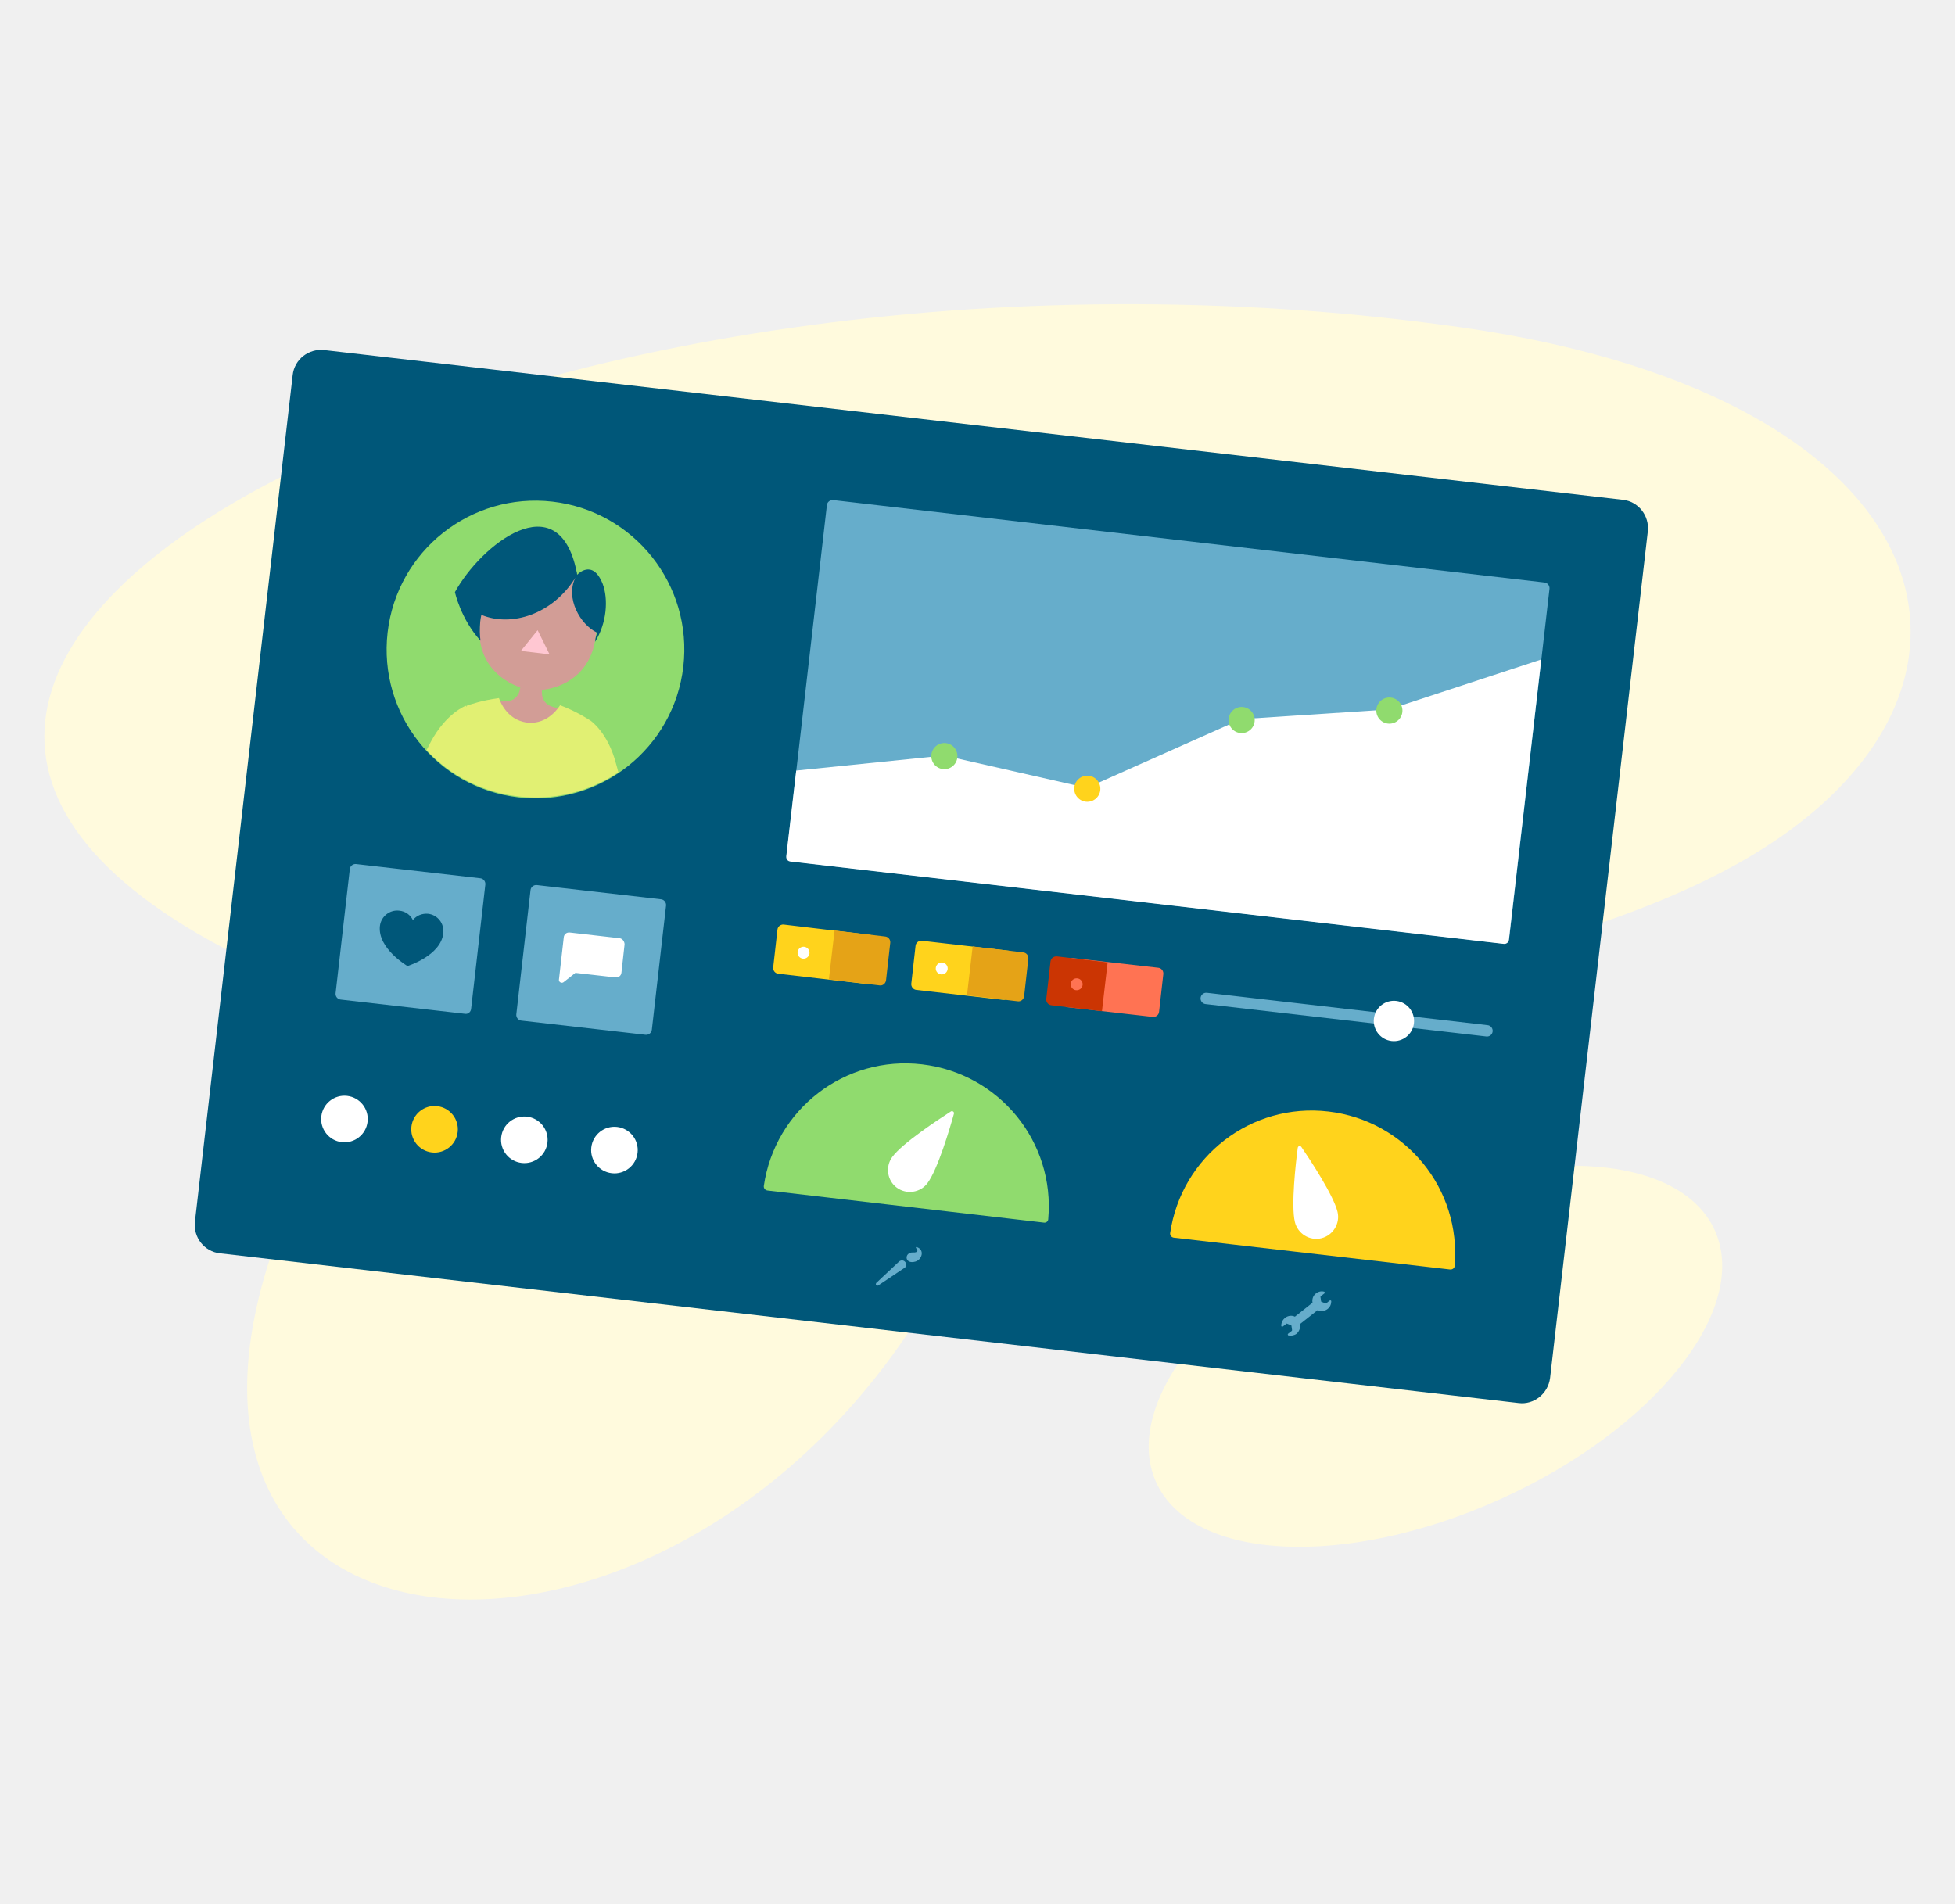
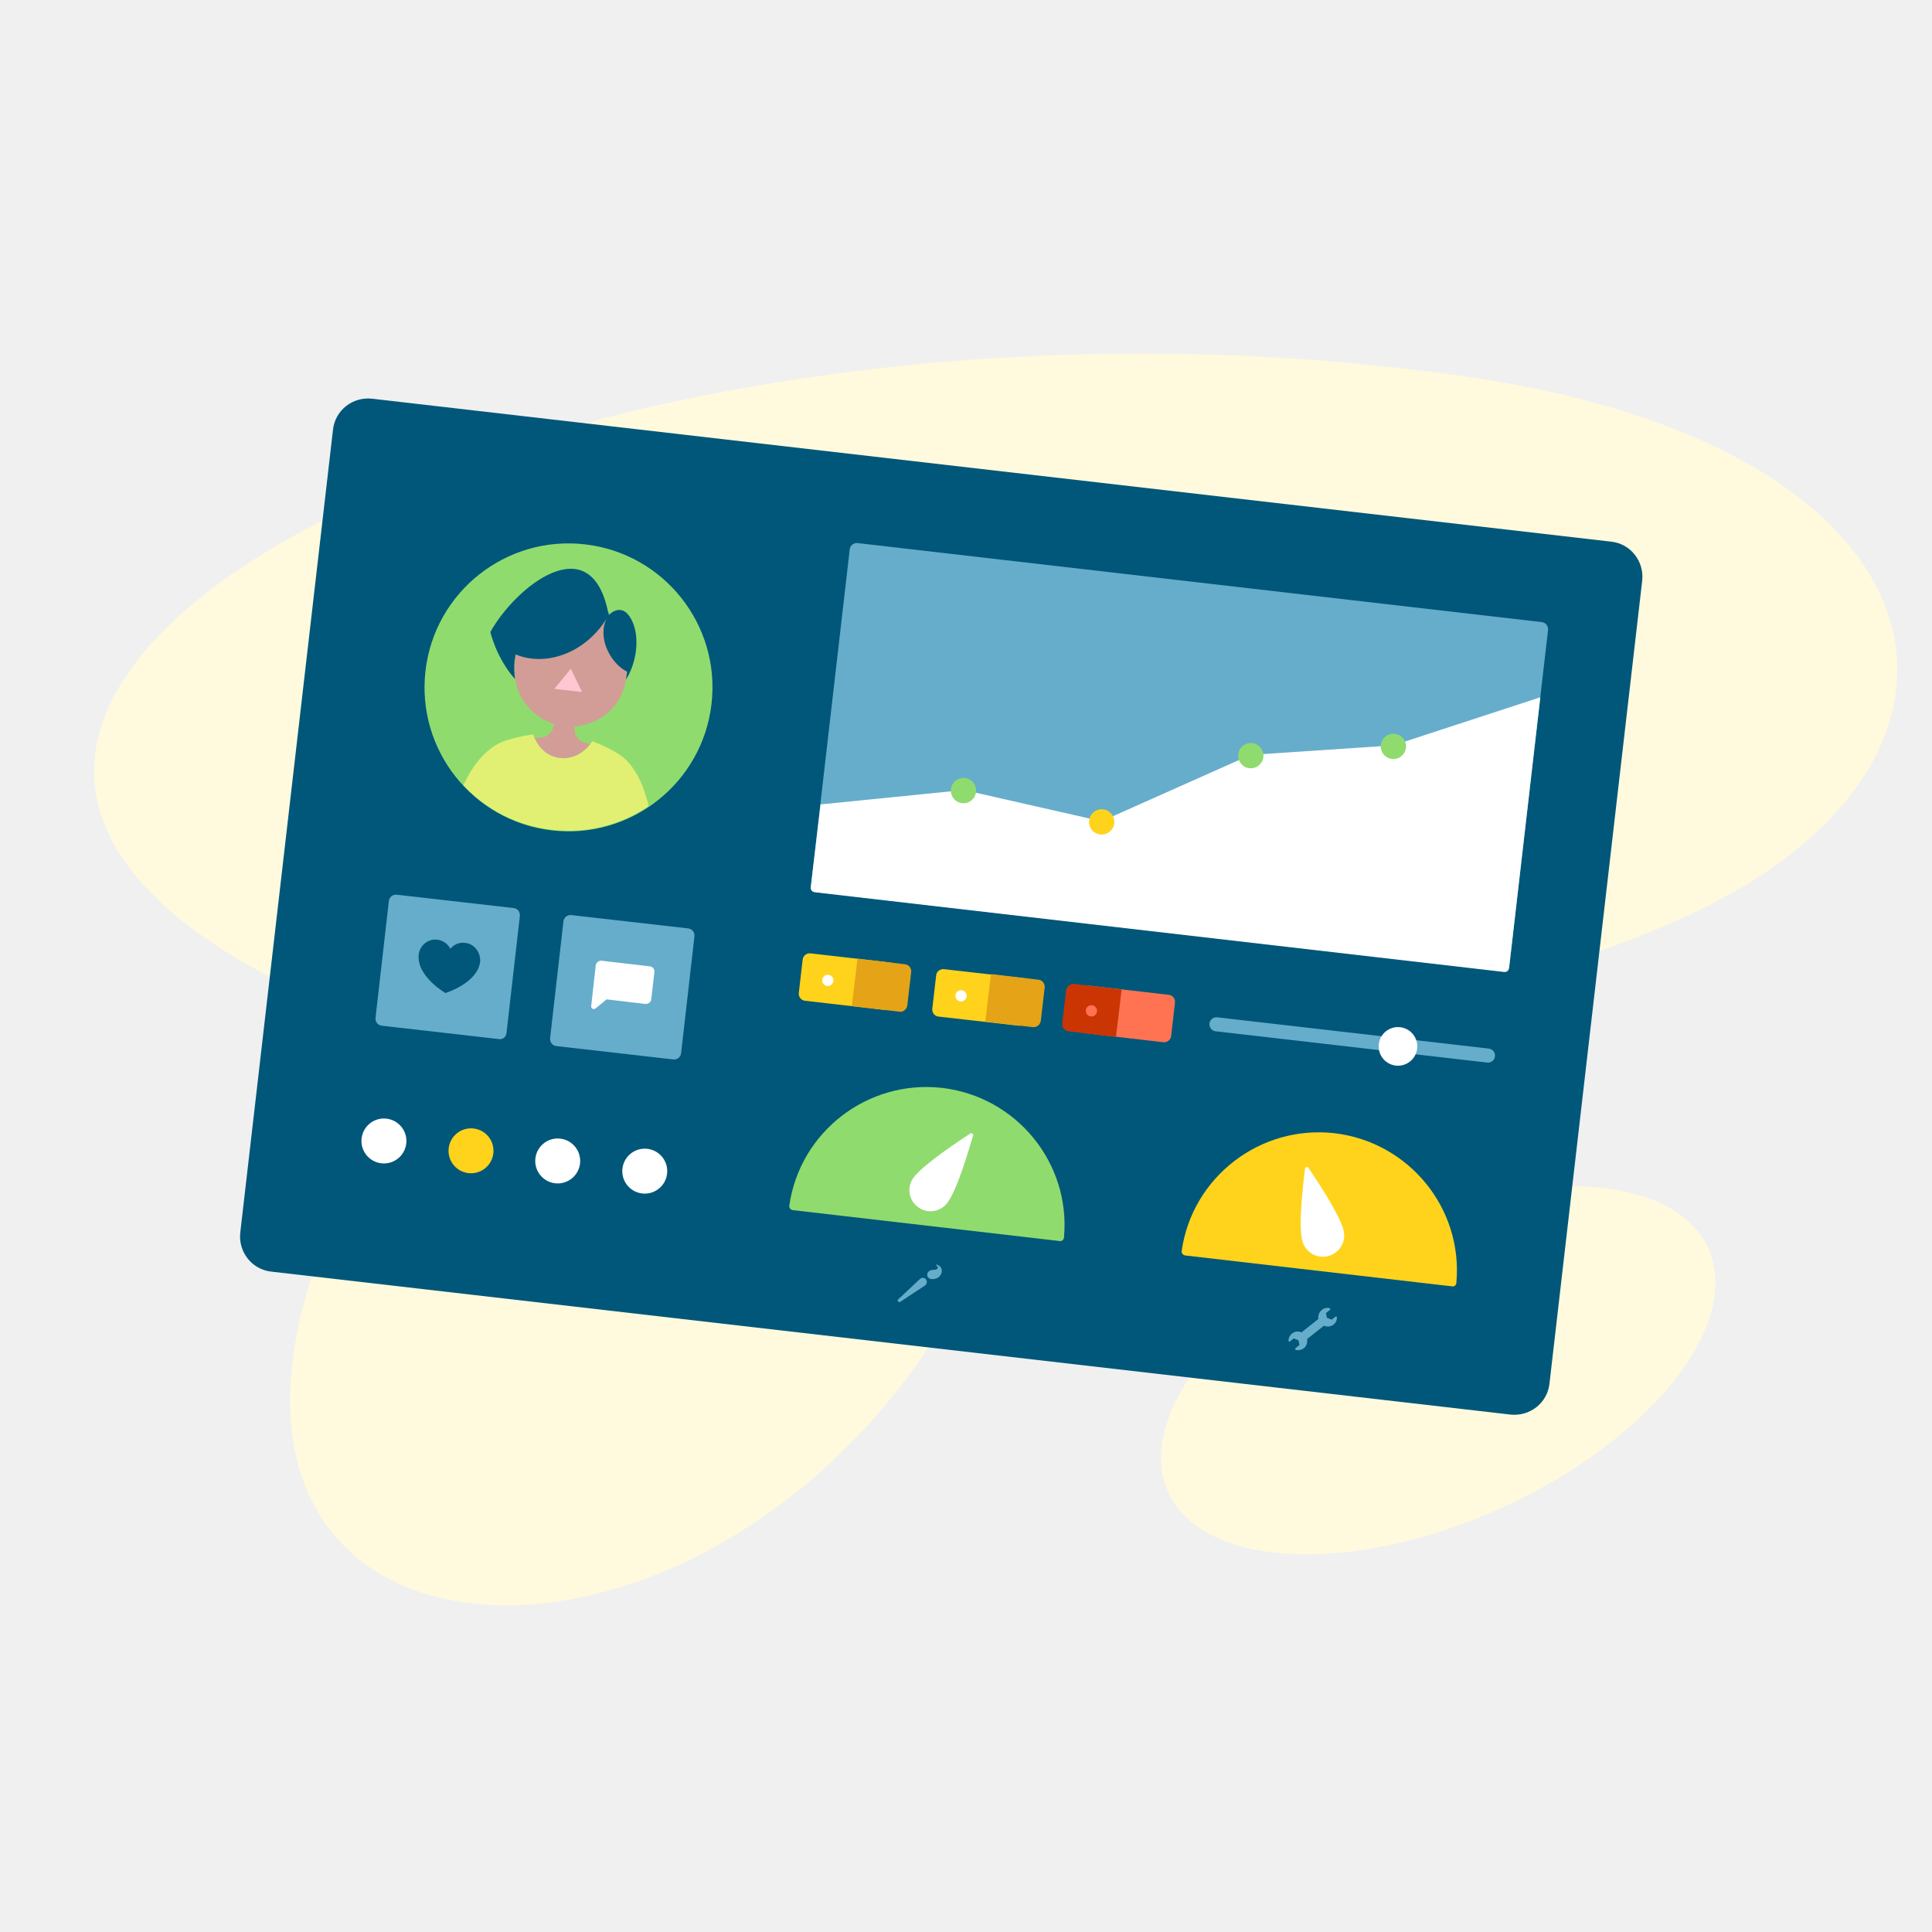
- <svg xmlns="http://www.w3.org/2000/svg" viewBox="0 0 688 670" enable-background="new 0 0 688 670">
-   <g fill="#FFFADD">
-     <path d="M513.5 115.1C185 69-125.6 230.9 83.6 336.2c39.9 20.1 40.6 41.2 24.5 74.6C21.8 589 221.6 613.2 318.9 470.1c91.4-134.5 193.2-115.1 286-162.6 111.2-57 87.8-167.2-91.4-192.4z" />
-     <ellipse transform="matrix(.912 -.411 .411 .912 -151.484 249.783)" cx="505" cy="477.1" rx="107.8" ry="55.2" />
-   </g>
-   <path fill="#005779" d="M534.4 493.8l-457-52.7c-5.5-.6-9.4-5.6-8.8-11.1L103 132c.6-5.5 5.6-9.4 11.1-8.8l457 52.7c5.5.6 9.4 5.6 8.8 11.1l-34.4 298c-.7 5.5-5.7 9.5-11.1 8.8z" />
-   <ellipse transform="matrix(.115 -.993 .993 .115 -60.037 389.505)" fill="#90DB6E" cx="188.5" cy="228.4" rx="52.4" ry="52.4" />
-   <path fill="#66ADCB" d="M528.9 332.1l-250.3-28.9c-1.1-.1-1.9-1.1-1.8-2.2L291 177.8c.1-1.1 1.1-1.9 2.2-1.8l250.3 29c1.1.1 1.9 1.1 1.8 2.2l-14.2 123.2c-.2 1.1-1.1 1.9-2.2 1.7z" />
-   <path fill="#FFD31C" d="M304 346.2l-30.1-3.5c-1.1-.1-1.9-1.1-1.8-2.2l1.5-13.3c.1-1.1 1.1-1.9 2.2-1.8L306 329c1.1.1 1.9 1.1 1.8 2.2l-1.5 13.3c-.2 1-1.2 1.8-2.3 1.7z" />
-   <ellipse transform="matrix(.115 -.993 .993 .115 -82.396 577.604)" fill="#fff" cx="282.8" cy="335" rx="2.1" ry="2.1" />
-   <path fill="#E5A317" d="M309.5 346.8l-17.8-2.1 2-17.2 17.8 2.1c1.1.1 1.9 1.1 1.8 2.2l-1.5 13.3c-.2 1.1-1.2 1.9-2.3 1.7z" />
-   <path fill="#FFD31C" d="M353 351.9l-30.5-3.5c-1.1-.1-1.9-1.1-1.8-2.2l1.5-13.3c.1-1.1 1.1-1.9 2.2-1.8l30.5 3.5c1.1.1 1.9 1.1 1.8 2.2l-1.5 13.3c-.1 1.1-1.1 1.9-2.2 1.8z" />
-   <path fill="#FF7353" d="M377.7 337.2l29.9 3.4c1.1.1 1.9 1.1 1.8 2.2l-1.5 13.3c-.1 1.1-1.1 1.9-2.2 1.8l-29.9-3.4c-1.1-.1-1.9-1.1-1.8-2.2l1.5-13.3c.1-1.1 1.1-1.9 2.2-1.8z" />
-   <path fill="#90DB6E" d="M367.4 430.3L270.1 419c-.8-.1-1.4-.8-1.3-1.6 3.9-26.9 28.5-46 55.7-42.8s46.8 27.3 44.4 54.4c0 .8-.7 1.4-1.5 1.3z" />
-   <path fill="#FFD31C" d="M510.3 446.8l-97.2-11.2c-.8-.1-1.4-.8-1.3-1.6 3.9-26.9 28.5-46 55.7-42.8s46.8 27.3 44.4 54.4c0 .7-.8 1.3-1.6 1.2z" />
-   <path fill="#fff" d="M326.4 416.4c-2.5 3.4-7.4 4.1-10.8 1.6-3.4-2.5-4.1-7.4-1.6-10.8 3.5-4.8 16.1-13.1 20.6-16 .6-.4 1.3.2 1.1.8-1.4 5.1-5.7 19.6-9.3 24.4zM470.7 426.5c1 4.1-1.6 8.3-5.7 9.3s-8.3-1.6-9.3-5.7c-1.4-5.8.3-20.8 1-26.1.1-.7.9-.9 1.3-.3 3 4.4 11.3 17 12.7 22.8z" />
-   <path fill="#66ADCB" d="M457.5 466l6.2-4.9c1.1.5 2.5.4 3.5-.4.9-.7 1.3-1.7 1.3-2.7 0-.3-.3-.4-.5-.3l-1.3 1c-.1.1-.2.1-.3 0l-1.3-.5c-.1 0-.2-.1-.2-.3l-.2-1.4c0-.1 0-.2.1-.3l1.3-1c.2-.2.1-.5-.1-.6-1.1-.3-2.2 0-3.1.8-.9.8-1.2 2-1 3.1l-6.2 4.9c-1-.5-2.3-.4-3.3.3s-1.5 1.8-1.5 2.9c0 .3.3.4.5.3l1.3-1c.1-.1.2-.1.3 0l1.3.5c.1 0 .2.1.2.3l.2 1.4c0 .1 0 .2-.1.3l-1.3 1c-.2.2-.1.5.1.6 1 .2 2.1 0 2.9-.6 1-.9 1.4-2.2 1.2-3.4z" />
-   <g fill="#66ADCB">
-     <path d="M318.6 444.2c-.5-.7-1.5-.8-2.2-.2l-8 7.5c-.2.2-.2.6-.1.8.2.2.5.3.8.1l9.1-6.1c.8-.4.9-1.4.4-2.1zM322.6 438.9c-.2-.1-.4.2-.2.4.8.7.6 1.6-1 1.5-3.3-.2-3.2 4.4.8 3.2 2.3-.7 3.3-4.2.4-5.1z" />
-   </g>
-   <path stroke="#66ADCB" stroke-width="4" stroke-linecap="round" stroke-miterlimit="10" fill="none" d="M424.5 351.4l98.8 11.4" />
-   <path fill="#E5A317" d="M358.1 352.4l-17.8-2.1 2-17.2 17.8 2.1c1.1.1 1.9 1.1 1.8 2.2l-1.5 13.3c-.2 1.1-1.2 1.9-2.3 1.7z" />
-   <path fill="#CB3503" d="M372 336.6l17.8 2.1-2 17.2-17.8-2.1c-1.1-.1-1.9-1.1-1.8-2.2l1.5-13.3c.2-1.1 1.2-1.8 2.3-1.7z" />
-   <ellipse transform="matrix(.115 -.993 .993 .115 77.651 805.107)" fill="#fff" cx="490.5" cy="359" rx="7.1" ry="7.1" />
-   <ellipse transform="matrix(.115 -.993 .993 .115 -44.93 630.861)" fill="#fff" cx="331.5" cy="340.6" rx="2.1" ry="2.1" />
-   <ellipse transform="matrix(.115 -.993 .993 .115 -8.349 682.86)" fill="#FF7353" cx="378.9" cy="346.1" rx="2.1" ry="2.1" />
-   <path fill="#fff" d="M280.2 271.2l52.1-5.3 50.2 11.4 54.3-24.2 52-3.4 53.6-17.6-11.4 98.7c-.1.9-.9 1.5-1.8 1.4l-251.1-29c-.9-.1-1.5-.9-1.4-1.8l3.5-30.2z" />
-   <ellipse transform="matrix(.115 -.993 .993 .115 30.074 565.604)" fill="#90DB6E" cx="332.4" cy="265.9" rx="4.6" ry="4.6" />
-   <ellipse transform="matrix(.115 -.993 .993 .115 135.286 658.136)" fill="#90DB6E" cx="436.9" cy="253.2" rx="4.6" ry="4.6" />
-   <ellipse transform="matrix(.115 -.993 .993 .115 184.682 706.743)" fill="#90DB6E" cx="488.8" cy="249.8" rx="4.6" ry="4.6" />
-   <ellipse transform="matrix(.115 -.993 .993 .115 63.181 625.615)" fill="#FFD31C" cx="382.6" cy="277.4" rx="4.6" ry="4.6" />
-   <path fill="#66ADCB" d="M163.6 356.8l-43.7-5c-1.1-.1-1.9-1.1-1.8-2.2l5-43.7c.1-1.1 1.1-1.9 2.2-1.8l43.7 5c1.1.1 1.9 1.1 1.8 2.2l-5 43.7c-.1 1.2-1.1 2-2.2 1.8zM227.2 364.2l-43.7-5c-1.1-.1-1.9-1.1-1.8-2.2l5-43.7c.1-1.1 1.1-1.9 2.2-1.8l43.7 5c1.1.1 1.9 1.1 1.8 2.2l-5 43.7c-.1 1.1-1.1 1.9-2.2 1.8z" />
-   <path fill="#fff" d="M218 330.2l-17.5-2c-1.1-.1-2 .6-2.1 1.7l-1.7 14.9c-.1.8.9 1.4 1.6.9l4.2-3.3 14.1 1.6c1.1.1 2-.6 2.1-1.7l1.1-9.9c0-1.1-.8-2.1-1.8-2.2z" />
-   <ellipse transform="matrix(.115 -.993 .993 .115 -210.411 573.028)" fill="#fff" cx="216.3" cy="404.6" rx="8.2" ry="8.2" />
-   <ellipse transform="matrix(.115 -.993 .993 .115 -283.575 469.027)" fill="#fff" cx="121.3" cy="393.6" rx="8.2" ry="8.2" />
-   <ellipse transform="matrix(.115 -.993 .993 .115 -259.187 503.694)" fill="#FFD31C" cx="153" cy="397.3" rx="8.2" ry="8.2" />
-   <ellipse transform="matrix(.115 -.993 .993 .115 -234.799 538.361)" fill="#fff" cx="184.6" cy="400.9" rx="8.2" ry="8.2" />
-   <path fill="#005779" d="M150.7 321.6c-2.1-.2-4.1.6-5.4 2.2-.9-1.8-2.6-3.1-4.8-3.3-3.3-.4-6.4 2-6.8 5.4-.9 7.9 9.7 14.1 9.7 14.1s11.7-3.6 12.6-11.5c.4-3.5-2-6.5-5.3-6.9z" />
-   <path fill="#D29D96" d="M194.3 248.7c-2.2-.6-3.6-2.6-3.6-4.8v-1.1c7.4-.7 17.5-5.5 19-19.2 1.4-12.5-5.4-23.5-17.8-24.9-12.5-1.4-21.6 7.7-23 20.2-1.6 13.7 7.1 20.7 14.2 23l-.2 1.1c-.5 2.2-2.4 3.8-4.6 3.8-10.6.3-17.2 5.4-17.2 5.4l22.3 20.5 26.4-14.9c0 .1-5.3-6.4-15.5-9.1z" />
-   <path fill="#005779" d="M209.4 225.9c4.2-6.6 4.7-15.1 2.7-20.4-3.6-9.1-9-3.2-9-3.2 0-.5-.1-.9-.2-1.2-6.4-31.1-33.7-9.3-42.8 7.3 0 0 2 9.4 9 17.1-.3-2-.3-4.2-.1-6.7.1-.8.2-1.6.4-2.4 10.6 4.4 25.1-.2 33.1-13.1-3.6 7.2 1.7 16.5 7.5 19.3 0 .3 0 .6-.1.9-.3.9-.4 1.6-.5 2.4z" />
-   <path fill="#FFC7D2" d="M189.2 221.8l-5.9 7.3 10.1 1.2z" />
-   <path fill="#E1F073" d="M207.6 253.5l.2.2c-.1-.3-.2-.3-.2-.2zm-43.6-4.9s.1 0 .2-.1c0-.1-.1-.1-.2.1zm52.8 20.2c-2.9-11.1-9-15.2-9-15.2s-.2.1-.4.3c.1-.2.2-.3.2-.4-.9-.6-4.7-3.1-10.5-5.3 0 0-4 7-11.6 6.1-7.6-.9-9.9-8.6-9.9-8.6-6.1.8-10.3 2.3-11.4 2.7 0 .1.1.2.1.4l-.4-.4s-6.9 2.6-12.3 12.7c-.5 1-1 2-1.5 2.9 8.2 8.8 19.4 14.8 32.3 16.3 12.9 1.5 25.2-1.8 35.2-8.5-.2-.9-.5-1.9-.8-3z" />
+ <svg xmlns="http://www.w3.org/2000/svg" viewBox="0 0 550 550" enable-background="new 0 0 550 550">
+   <path fill="#FFFADD" d="M415.9 107C159.1 70.9-83.6 197.5 80 279.7c31.2 15.7 31.7 32.2 19.1 58.3-67.4 139.3 88.7 158.3 164.7 46.4 71.4-105.1 151-89.9 223.5-127.1 87-44.5 68.7-130.7-71.4-150.3z" />
+   <ellipse transform="matrix(.912 -.411 .411 .912 -124.096 202.716)" fill="#FFFADD" cx="409.3" cy="389.9" rx="84.3" ry="43.1" />
+   <path fill="#005779" d="M430 402.7L77.2 362c-5.5-.6-9.4-5.6-8.8-11.1l26.4-228.6c.6-5.5 5.6-9.4 11.1-8.8l352.8 40.7c5.5.6 9.4 5.6 8.8 11.1l-26.4 228.6c-.6 5.5-5.6 9.4-11.1 8.8z" />
+   <ellipse transform="matrix(.115 -.993 .993 .115 -50.908 333.966)" fill="#90DB6E" cx="161.9" cy="195.5" rx="41" ry="41" />
+   <path fill="#66ADCB" d="M427.5 276.5L232.7 254c-1.1-.1-1.9-1.1-1.8-2.2l11-95.4c.1-1.1 1.1-1.9 2.2-1.8l194.8 22.5c1.1.1 1.9 1.1 1.8 2.2l-11 95.4c-.1 1.2-1.1 2-2.2 1.8z" />
+   <path fill="#FFD31C" d="M251.8 287.5l-22.6-2.6c-1.1-.1-1.9-1.1-1.8-2.2l1.1-9.5c.1-1.1 1.1-1.9 2.2-1.8l22.6 2.6c1.1.1 1.9 1.1 1.8 2.2l-1.1 9.5c-.1 1.2-1.1 2-2.2 1.8z" />
+   <ellipse transform="matrix(.115 -.993 .993 .115 -68.383 480.973)" fill="#fff" cx="235.6" cy="278.9" rx="1.6" ry="1.6" />
+   <path fill="#E5A317" d="M256 288l-13.5-1.6 1.6-13.5 13.5 1.6c1.1.1 1.9 1.1 1.8 2.2l-1.1 9.5c-.2 1.2-1.2 2-2.3 1.8z" />
+   <path fill="#FFD31C" d="M290.1 292l-22.9-2.6c-1.1-.1-1.9-1.1-1.8-2.2l1.1-9.5c.1-1.1 1.1-1.9 2.2-1.8l22.9 2.6c1.1.1 1.9 1.1 1.8 2.2l-1.1 9.5c-.2 1.1-1.1 1.9-2.2 1.8z" />
+   <path fill="#FF7353" d="M310.2 280.6l22.5 2.6c1.1.1 1.9 1.1 1.8 2.2l-1.1 9.5c-.1 1.1-1.1 1.9-2.2 1.8l-22.5-2.6c-1.1-.1-1.9-1.1-1.8-2.2l1.1-9.5c.1-1.1 1.1-1.9 2.2-1.8z" />
+   <path fill="#90DB6E" d="M301.7 353.3l-76-8.8c-.6-.1-1.1-.6-1-1.3 3-21 22.3-35.9 43.5-33.5 21.2 2.5 36.6 21.4 34.7 42.5 0 .7-.6 1.2-1.2 1.1z" />
+   <path fill="#FFD31C" d="M413.4 366.2l-76-8.8c-.6-.1-1.1-.6-1-1.3 3-21 22.3-35.9 43.5-33.5 21.2 2.5 36.6 21.4 34.7 42.5 0 .7-.5 1.2-1.2 1.1z" />
+   <path fill="#fff" d="M269.7 342.4c-2 2.7-5.8 3.2-8.4 1.2-2.7-2-3.2-5.8-1.2-8.4 2.8-3.7 12.6-10.2 16.1-12.5.4-.3 1 .1.8.6-1.2 4.1-4.5 15.4-7.3 19.1zM382.5 350.3c.8 3.2-1.2 6.5-4.5 7.3-3.2.8-6.5-1.2-7.3-4.5-1.1-4.5.3-16.2.8-20.4.1-.5.7-.7 1-.2 2.4 3.5 8.9 13.3 10 17.8z" />
+   <path fill="#66ADCB" d="M372.1 381.2l4.8-3.8c.9.4 1.9.3 2.7-.3.7-.5 1-1.3 1-2.1 0-.2-.3-.3-.4-.2l-1 .8c-.1.1-.2.1-.3 0l-1-.4c-.1 0-.1-.1-.2-.2l-.2-1.1c0-.1 0-.2.1-.2l1-.8c.2-.1.1-.4-.1-.5-.8-.2-1.8 0-2.4.7-.7.6-.9 1.6-.8 2.4l-4.8 3.8c-.8-.4-1.8-.3-2.5.2-.8.5-1.2 1.4-1.2 2.2 0 .2.3.3.4.2l1-.8c.1-.1.2-.1.3 0l1 .4c.1 0 .1.1.2.2l.2 1.1c0 .1 0 .2-.1.2l-1 .8c-.2.1-.1.4.1.5.8.2 1.6 0 2.3-.5.7-.6 1.1-1.6.9-2.6zM263.6 364.2c-.4-.5-1.2-.6-1.7-.1l-6.2 5.8c-.2.2-.2.4 0 .6.1.2.4.2.6.1l7.1-4.7c.5-.4.6-1.2.2-1.7zM266.7 360c-.2-.1-.3.2-.1.3.7.5.4 1.2-.8 1.2-2.6-.1-2.5 3.4.6 2.5 1.8-.5 2.6-3.2.3-4z" />
+   <path stroke="#66ADCB" stroke-width="4" stroke-linecap="round" stroke-miterlimit="10" fill="none" d="M346.3 291.6l77.3 8.9" />
+   <path fill="#E5A317" d="M294 292.4l-13.5-1.6 1.6-13.5 13.5 1.6c1.1.1 1.9 1.1 1.8 2.2l-1.1 9.5c-.2 1.2-1.2 1.9-2.3 1.8z" />
+   <path fill="#CB3503" d="M305.8 280.1l13.5 1.6-1.6 13.5-13.5-1.6c-1.1-.1-1.9-1.1-1.8-2.2l1.1-9.5c.2-1.1 1.2-1.9 2.3-1.8z" />
+   <ellipse transform="matrix(.115 -.993 .993 .115 56.701 658.778)" fill="#fff" cx="397.9" cy="297.6" rx="5.5" ry="5.5" />
+   <ellipse transform="matrix(.115 -.993 .993 .115 -39.101 522.596)" fill="#fff" cx="273.6" cy="283.2" rx="1.6" ry="1.6" />
+   <ellipse transform="matrix(.115 -.993 .993 .115 -10.512 563.236)" fill="#FF7353" cx="310.7" cy="287.5" rx="1.6" ry="1.6" />
+   <path fill="#fff" d="M233.6 229l40.8-4.1 39.2 8.9 42.4-18.9 40.6-2.7 41.9-13.7-8.9 77.1c-.1.7-.7 1.2-1.4 1.1L231.9 254c-.7-.1-1.2-.7-1.1-1.4l2.8-23.6z" />
+   <ellipse transform="matrix(.115 -.993 .993 .115 19.518 471.595)" fill="#90DB6E" cx="274.3" cy="224.8" rx="3.6" ry="3.6" />
+   <ellipse transform="matrix(.115 -.993 .993 .115 101.745 543.913)" fill="#90DB6E" cx="356" cy="214.9" rx="3.6" ry="3.6" />
+   <ellipse transform="matrix(.115 -.993 .993 .115 140.35 581.901)" fill="#90DB6E" cx="396.6" cy="212.2" rx="3.6" ry="3.6" />
+   <ellipse transform="matrix(.115 -.993 .993 .115 45.392 518.496)" fill="#FFD31C" cx="313.6" cy="233.8" rx="3.6" ry="3.6" />
+   <path fill="#66ADCB" d="M142 295.8l-33.3-3.8c-1.1-.1-1.9-1.1-1.8-2.2l3.8-33.3c.1-1.1 1.1-1.9 2.2-1.8l33.3 3.8c1.1.1 1.9 1.1 1.8 2.2l-3.8 33.3c-.1 1.2-1.1 2-2.2 1.8zM191.7 301.6l-33.3-3.8c-1.1-.1-1.9-1.1-1.8-2.2l3.8-33.3c.1-1.1 1.1-1.9 2.2-1.8l33.3 3.8c1.1.1 1.9 1.1 1.8 2.2l-3.8 33.3c-.1 1.1-1.1 1.9-2.2 1.8z" />
+   <path fill="#fff" d="M185 275.1l-13.7-1.6c-.8-.1-1.6.5-1.7 1.3l-1.3 11.6c-.1.7.7 1.1 1.2.7l3.2-2.6 11 1.3c.8.1 1.6-.5 1.7-1.3l.9-7.8c.1-.8-.5-1.5-1.3-1.6z" />
+   <ellipse transform="matrix(.115 -.993 .993 .115 -168.432 477.397)" fill="#fff" cx="183.6" cy="333.2" rx="6.4" ry="6.4" />
+   <ellipse transform="matrix(.115 -.993 .993 .115 -225.613 396.116)" fill="#fff" cx="109.4" cy="324.6" rx="6.4" ry="6.4" />
+   <ellipse transform="matrix(.115 -.993 .993 .115 -206.553 423.209)" fill="#FFD31C" cx="134.2" cy="327.5" rx="6.4" ry="6.4" />
+   <ellipse transform="matrix(.115 -.993 .993 .115 -187.493 450.303)" fill="#fff" cx="158.9" cy="330.3" rx="6.4" ry="6.4" />
+   <path fill="#005779" d="M132.4 268.4c-1.7-.2-3.2.5-4.2 1.7-.7-1.4-2.1-2.4-3.7-2.6-2.6-.3-5 1.6-5.3 4.2-.7 6.2 7.6 11 7.6 11s9.2-2.8 9.9-9c.1-2.7-1.7-5-4.3-5.3z" />
+   <path fill="#D29D96" d="M166.4 211.4c-1.7-.5-2.9-2-2.8-3.7v-.9c5.8-.5 13.7-4.3 14.9-15 1.1-9.7-4.2-18.4-13.9-19.5-9.7-1.1-16.9 6.1-18 15.8-1.2 10.7 5.6 16.2 11.1 18l-.2.9c-.4 1.7-1.8 2.9-3.6 3-8.3.3-13.4 4.2-13.4 4.2l17.4 16 20.6-11.6s-4.1-5.1-12.1-7.2z" />
+   <path fill="#005779" d="M178.2 193.5c3.2-5.2 3.7-11.8 2.1-15.9-2.8-7.1-7-2.5-7-2.5 0-.4 0-.7-.2-.9-5-24.3-26.3-7.2-33.5 5.7 0 0 1.6 7.3 7 13.4-.2-1.6-.3-3.3-.1-5.2l.3-1.8c8.3 3.5 19.6-.1 25.9-10.2-2.8 5.6 1.3 12.9 5.8 15.1 0 .2 0 .5-.1.7 0 .5-.1 1.1-.2 1.6z" />
+   <path fill="#FFC7D2" d="M162.5 190.4l-4.7 5.7 7.9.9z" />
+   <path fill="#E1F073" d="M176.8 215.1c.1.1.2.1.2.1-.1-.1-.1-.2-.2-.1zm-34-3.8s.1 0 .2-.1c-.1-.1-.2-.1-.2.1zm41.2 15.8c-2.3-8.7-7.1-11.9-7.1-11.9s-.1.1-.3.2c.1-.2.1-.3.2-.3-.7-.5-3.7-2.4-8.2-4.1 0 0-3.1 5.4-9.1 4.8s-7.7-6.7-7.7-6.7c-4.8.6-8.1 1.8-8.9 2.1 0 .1.1.2.1.4l-.3-.3s-5.4 2-9.6 9.9c-.4.8-.8 1.5-1.2 2.3 6.4 6.9 15.2 11.6 25.2 12.7 10.1 1.2 19.7-1.4 27.5-6.7-.1-.7-.3-1.6-.6-2.4z" />
</svg>
